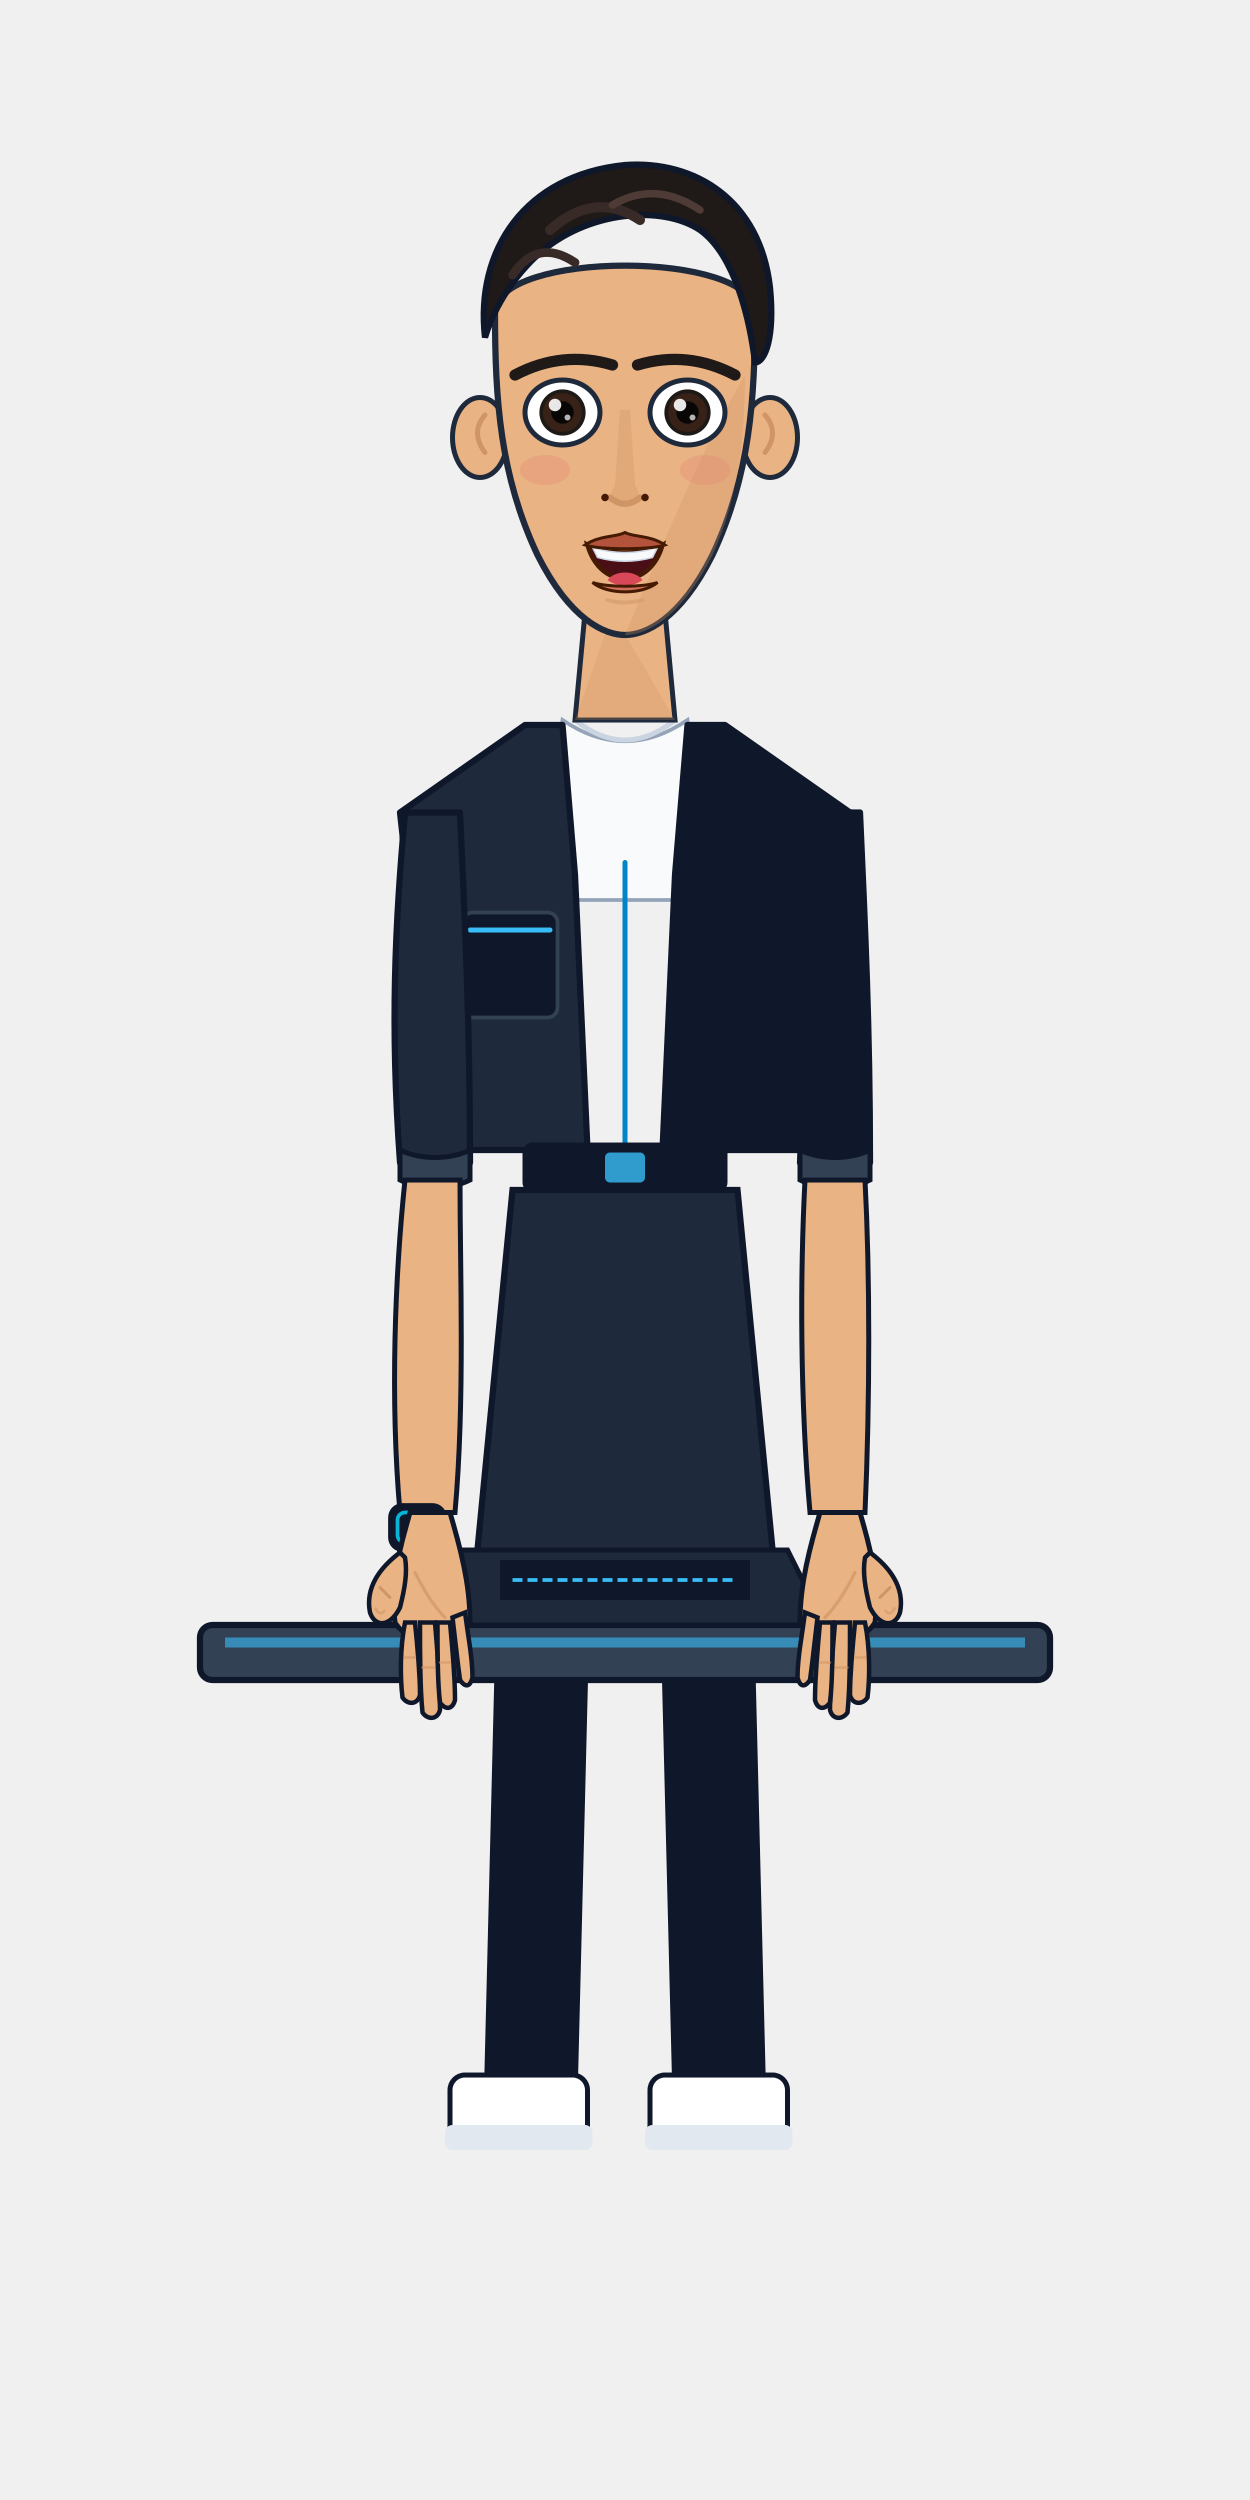
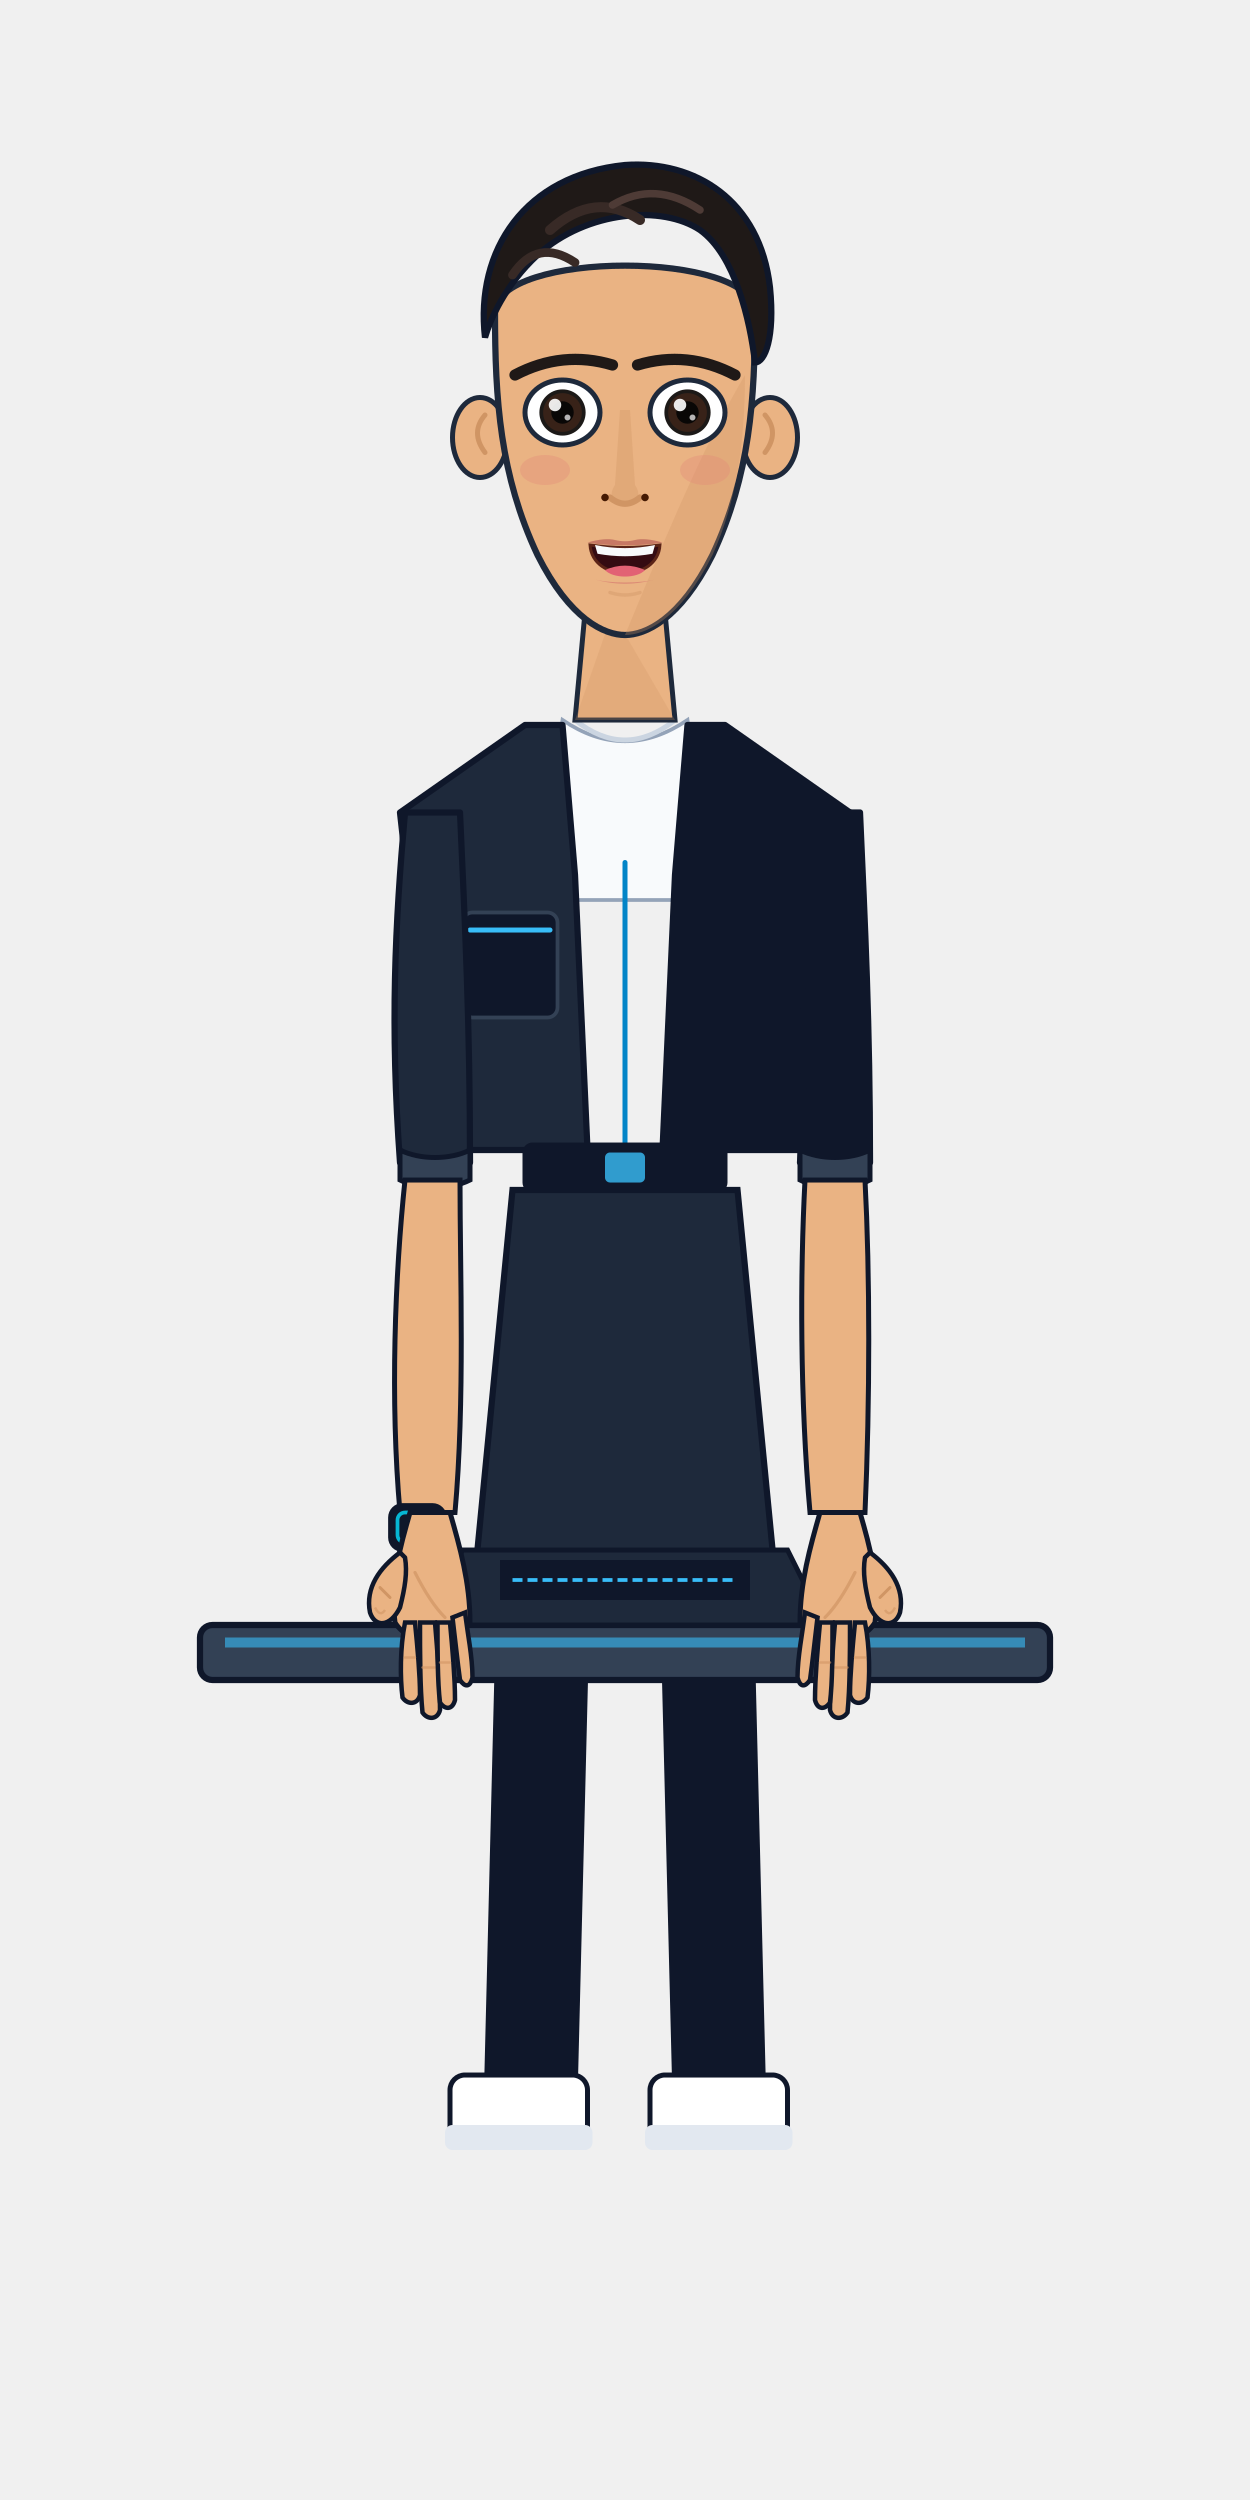
<svg xmlns="http://www.w3.org/2000/svg" viewBox="0 50 500 1000" width="500" height="1000">
  <g id="modern_character_root">
    <path d="M 205 526 L 295 526 L 310 680 L 190 680 Z" fill="#1e293b" stroke="#0f172a" stroke-width="2.5" />
    <path d="M 200 680 L 235 680 L 230 880 L 195 880 Z" fill="#0f172a" stroke="#0f172a" stroke-width="2.5" />
    <path d="M 265 680 L 300 680 L 305 880 L 270 880 Z" fill="#0f172a" stroke="#0f172a" stroke-width="2.5" />
    <rect x="180" y="880" width="55" height="28" rx="6" fill="#ffffff" stroke="#0f172a" stroke-width="2" />
    <rect x="178" y="900" width="59" height="10" rx="3" fill="#e2e8f0" />
    <rect x="260" y="880" width="55" height="28" rx="6" fill="#ffffff" stroke="#0f172a" stroke-width="2" />
    <rect x="258" y="900" width="59" height="10" rx="3" fill="#e2e8f0" />
    <rect x="80" y="700" width="340" height="22" rx="5" fill="#334155" stroke="#0f172a" stroke-width="2.5" />
    <rect x="90" y="705" width="320" height="4" fill="#38bdf8" opacity="0.6" />
    <polygon points="170,700 330,700 315,670 185,670" fill="#1e293b" stroke="#0f172a" stroke-width="2" />
    <rect x="200" y="674" width="100" height="16" fill="#0f172a" />
    <line x1="205" y1="682" x2="295" y2="682" stroke="#38bdf8" stroke-width="1.5" stroke-dasharray="4,2" />
    <path d="M 225 338 Q 250 355 275 338 L 285 410 L 215 410 Z" fill="#f8fafc" stroke="#94a3b8" stroke-width="1.5" />
    <path d="M 230 338 Q 250 354 270 338" stroke="#cbd5e1" stroke-width="2" fill="none" />
    <path d="M 210 340 L 160 375 L 175 510 L 235 510 L 230 400 L 225 340 Z" fill="#1e293b" stroke="#0f172a" stroke-width="2.5" stroke-linejoin="round" />
    <path d="M 290 340 L 340 375 L 325 510 L 265 510 L 270 400 L 275 340 Z" fill="#0f172a" stroke="#0f172a" stroke-width="2.5" stroke-linejoin="round" />
    <line x1="250" y1="395" x2="250" y2="510" stroke="#0284c7" stroke-width="2" stroke-linecap="round" />
    <rect x="185" y="415" width="38" height="42" rx="4" fill="#0f172a" stroke="#334155" stroke-width="1.5" />
    <line x1="188" y1="422" x2="220" y2="422" stroke="#38bdf8" stroke-width="2" stroke-linecap="round" />
    <rect x="210" y="508" width="80" height="18" rx="3" fill="#0f172a" stroke="#0f172a" stroke-width="2" />
    <rect x="242" y="511" width="16" height="12" rx="2" fill="#38bdf8" opacity="0.8" />
    <path d="M 162 375 C 158 420, 156 460, 160 515 C 168 518, 182 518, 188 515 C 188 460, 186 420, 184 375 Z" fill="#1e293b" stroke="#0f172a" stroke-width="2.5" stroke-linejoin="round" />
    <path d="M 160 510 C 168 514, 180 514, 188 510 L 188 522 C 180 526, 168 526, 160 522 Z" fill="#334155" stroke="#0f172a" stroke-width="2" />
    <path d="M 162 522 C 158 560, 156 610, 160 655 L 182 655 C 186 610, 184 560, 184 522 Z" fill="#eab383" stroke="#0f172a" stroke-width="2" />
    <rect x="156" y="652" width="22" height="18" rx="5" fill="#0f172a" stroke="#0f172a" stroke-width="1.5" />
    <rect x="159" y="655" width="16" height="12" rx="3" fill="#0f172a" stroke="#06b6d4" stroke-width="1.5" />
    <circle cx="167" cy="661" r="3" fill="#06b6d4" opacity="0.85" />
    <g id="human_hand_l" transform="translate(164, 655) scale(1, 1)">
      <path d="M 0 0 C -4 14, -8 28, -6 44 C 0 54, 18 54, 24 44 C 24 28, 20 14, 16 0 Z" fill="#eab383" stroke="#0f172a" stroke-width="2" />
      <path d="M -4 16 C -12 22, -18 30, -16 40 C -14 46, -8 46, -4 38 C -2 30, -1 24, -2 18 Z" fill="#eab383" stroke="#0f172a" stroke-width="1.8" stroke-linejoin="round" />
      <line x1="-12" y1="30" x2="-8" y2="34" stroke="#d09564" stroke-width="1.2" stroke-linecap="round" />
      <path d="M -14 38 Q -12 42 -10 39" stroke="#d09564" stroke-width="1" fill="none" opacity="0.6" />
      <path d="M -2 44 C -4 54, -4 66, -3 74 C -1 77, 3 77, 4 73 C 4 65, 3 54, 2 44 Z" fill="#eab383" stroke="#0f172a" stroke-width="1.8" />
      <line x1="-2" y1="58" x2="2" y2="58" stroke="#d09564" stroke-width="1" stroke-linecap="round" opacity="0.6" />
      <path d="M 4 44 C 4 56, 4 70, 5 80 C 7 83, 11 83, 12 79 C 12 69, 11 56, 10 44 Z" fill="#eab383" stroke="#0f172a" stroke-width="1.8" />
      <line x1="5" y1="62" x2="10" y2="62" stroke="#d09564" stroke-width="1" stroke-linecap="round" opacity="0.6" />
      <path d="M 11 44 C 11 55, 11 68, 12 76 C 14 79, 17 79, 18 75 C 18 66, 17 55, 16 44 Z" fill="#eab383" stroke="#0f172a" stroke-width="1.8" />
      <line x1="12" y1="60" x2="16" y2="60" stroke="#d09564" stroke-width="1" stroke-linecap="round" opacity="0.6" />
      <path d="M 17 42 C 18 50, 19 60, 20 67 C 22 70, 24 70, 25 66 C 25 58, 23 48, 22 40 Z" fill="#eab383" stroke="#0f172a" stroke-width="1.8" />
      <path d="M 2 24 C 6 32, 10 38, 14 42" stroke="#d09564" stroke-width="1.3" fill="none" stroke-linecap="round" opacity="0.7" />
    </g>
    <path d="M 315 375 C 320 420, 324 460, 320 515 C 328 518, 342 518, 348 515 C 348 460, 346 420, 344 375 Z" fill="#0f172a" stroke="#0f172a" stroke-width="2.5" stroke-linejoin="round" />
    <path d="M 320 510 C 328 514, 340 514, 348 510 L 348 522 C 340 526, 328 526, 320 522 Z" fill="#334155" stroke="#0f172a" stroke-width="2" />
    <path d="M 322 522 C 320 560, 320 610, 324 655 L 346 655 C 348 610, 348 560, 346 522 Z" fill="#eab383" stroke="#0f172a" stroke-width="2" />
    <g id="human_hand_r" transform="translate(344, 655) scale(-1, 1)">
      <path d="M 0 0 C -4 14, -8 28, -6 44 C 0 54, 18 54, 24 44 C 24 28, 20 14, 16 0 Z" fill="#eab383" stroke="#0f172a" stroke-width="2" />
      <path d="M -4 16 C -12 22, -18 30, -16 40 C -14 46, -8 46, -4 38 C -2 30, -1 24, -2 18 Z" fill="#eab383" stroke="#0f172a" stroke-width="1.8" stroke-linejoin="round" />
      <line x1="-12" y1="30" x2="-8" y2="34" stroke="#d09564" stroke-width="1.2" stroke-linecap="round" />
      <path d="M -14 38 Q -12 42 -10 39" stroke="#d09564" stroke-width="1" fill="none" opacity="0.6" />
      <path d="M -2 44 C -4 54, -4 66, -3 74 C -1 77, 3 77, 4 73 C 4 65, 3 54, 2 44 Z" fill="#eab383" stroke="#0f172a" stroke-width="1.8" />
      <line x1="-2" y1="58" x2="2" y2="58" stroke="#d09564" stroke-width="1" stroke-linecap="round" opacity="0.6" />
      <path d="M 4 44 C 4 56, 4 70, 5 80 C 7 83, 11 83, 12 79 C 12 69, 11 56, 10 44 Z" fill="#eab383" stroke="#0f172a" stroke-width="1.8" />
      <line x1="5" y1="62" x2="10" y2="62" stroke="#d09564" stroke-width="1" stroke-linecap="round" opacity="0.6" />
      <path d="M 11 44 C 11 55, 11 68, 12 76 C 14 79, 17 79, 18 75 C 18 66, 17 55, 16 44 Z" fill="#eab383" stroke="#0f172a" stroke-width="1.8" />
      <line x1="12" y1="60" x2="16" y2="60" stroke="#d09564" stroke-width="1" stroke-linecap="round" opacity="0.6" />
      <path d="M 17 42 C 18 50, 19 60, 20 67 C 22 70, 24 70, 25 66 C 25 58, 23 48, 22 40 Z" fill="#eab383" stroke="#0f172a" stroke-width="1.8" />
      <path d="M 2 24 C 6 32, 10 38, 14 42" stroke="#d09564" stroke-width="1.3" fill="none" stroke-linecap="round" opacity="0.7" />
    </g>
    <path d="M 234 295 L 230 338 L 270 338 L 266 295 Z" fill="#eab383" stroke="#1e293b" stroke-width="2" />
    <path d="M 245 295 L 230 338 L 270 338 Z" fill="#d09564" opacity="0.25" />
    <ellipse cx="192" cy="225" rx="11" ry="16" fill="#eab383" stroke="#1e293b" stroke-width="2" />
    <path d="M 194 216 Q 188 223 194 231" stroke="#d09564" stroke-width="2" fill="none" stroke-linecap="round" />
    <ellipse cx="308" cy="225" rx="11" ry="16" fill="#eab383" stroke="#1e293b" stroke-width="2" />
    <path d="M 306 216 Q 312 223 306 231" stroke="#d09564" stroke-width="2" fill="none" stroke-linecap="round" />
    <path d="M 198 175               C 198 150, 302 150, 302 175               C 302 210, 300 240, 285 272               C 272 298, 258 304, 250 304               C 242 304, 228 298, 215 272               C 200 240, 198 210, 198 175 Z" fill="#eab383" stroke="#1e293b" stroke-width="2.5" />
    <path d="M 250 304 C 258 304, 272 298, 285 272 C 295 250, 298 225, 298 200 C 280 230, 260 280, 250 304 Z" fill="#d09564" opacity="0.3" />
    <ellipse cx="218" cy="238" rx="10" ry="6" fill="#e28878" opacity="0.35" />
    <ellipse cx="282" cy="238" rx="10" ry="6" fill="#e28878" opacity="0.35" />
    <path d="M 194 185              C 190 150, 210 120, 250 116              C 278 114, 304 130, 308 165              C 310 185, 306 195, 302 195              C 300 178, 294 152, 280 142              C 265 132, 235 134, 215 152              C 202 164, 196 178, 194 185 Z" fill="#1f1917" stroke="#0f172a" stroke-width="2.5" />
    <path d="M 220 142 Q 238 126 256 138" stroke="#382a26" stroke-width="4" stroke-linecap="round" fill="none" />
    <path d="M 245 132 Q 262 122 280 134" stroke="#4e3b36" stroke-width="3" stroke-linecap="round" fill="none" />
    <path d="M 205 160 Q 215 145 230 155" stroke="#382a26" stroke-width="3.5" stroke-linecap="round" fill="none" />
    <path d="M 206 200 Q 225 190 245 196" stroke="#1f1917" stroke-width="4.5" stroke-linecap="round" fill="none" />
    <path d="M 255 196 Q 275 190 294 200" stroke="#1f1917" stroke-width="4.5" stroke-linecap="round" fill="none" />
    <ellipse cx="225" cy="215" rx="15" ry="13" fill="#ffffff" stroke="#1e293b" stroke-width="2" />
    <circle cx="225" cy="215" r="8.5" fill="#382218" stroke="#1c1917" stroke-width="1.5" />
    <circle cx="225" cy="215" r="4.5" fill="#090706" />
    <circle cx="222" cy="212" r="2.5" fill="#ffffff" opacity="0.9" />
    <circle cx="227" cy="217" r="1.2" fill="#ffffff" opacity="0.7" />
    <ellipse cx="275" cy="215" rx="15" ry="13" fill="#ffffff" stroke="#1e293b" stroke-width="2" />
    <circle cx="275" cy="215" r="8.5" fill="#382218" stroke="#1c1917" stroke-width="1.5" />
    <circle cx="275" cy="215" r="4.5" fill="#090706" />
    <circle cx="272" cy="212" r="2.5" fill="#ffffff" opacity="0.9" />
    <circle cx="277" cy="217" r="1.2" fill="#ffffff" opacity="0.7" />
    <path d="M 248 214 L 246 244 Q 242 250 250 252 Q 258 250 254 244 L 252 214" fill="#d09564" opacity="0.35" />
    <path d="M 244 249 Q 250 254 256 249" stroke="#d09564" stroke-width="2.5" stroke-linecap="round" fill="none" />
    <circle cx="242" cy="249" r="1.5" fill="#451a03" />
    <circle cx="258" cy="249" r="1.5" fill="#451a03" />
-     <path d="M 235 268 C 240 286, 260 286, 265 268 C 258 272, 242 272, 235 268 Z" fill="#4a0e17" stroke="#451a03" stroke-width="1.8" />
-     <path d="M 237 269 Q 250 273 263 269 L 261 273 Q 250 276 239 273 Z" fill="#f8fafc" stroke="#cbd5e1" stroke-width="0.6" />
-     <path d="M 243 282 C 246 278, 254 278, 257 282 C 253 285, 247 285, 243 282 Z" fill="#d94858" />
-     <path d="M 234 268 C 240 264, 246 265, 250 263 C 254 265, 260 264, 266 268 C 260 270, 240 270, 234 268 Z" fill="#b4533c" stroke="#451a03" stroke-width="1.2" />
-     <path d="M 237 283 C 243 288, 257 288, 263 283 C 257 285, 243 285, 237 283 Z" fill="#cf705c" stroke="#451a03" stroke-width="1.2" />
-     <path d="M 243 290 Q 250 292 257 290" stroke="#d09564" stroke-width="1.6" fill="none" opacity="0.5" stroke-linecap="round" />
+     <path d="M 235 267 Q 242 265 246 266 Q 250 267 254 266 Q 258 265 265 267 C 258 268.5, 242 268.5, 235 267 Z" fill="#c77864" />
+     <path d="M 236 268 Q 250 270 264 268 C 263 283, 237 283, 236 268 Z" fill="#350b12" stroke="#5c2417" stroke-width="1.2" />
+     <path d="M 238 268 Q 250 270.5 262 268 L 261 271.5 Q 250 273.5 239 271.5 Z" fill="#f8fafc" />
+     <path d="M 242 278 Q 250 274.5 258 278 C 255 281.5, 245 281.5, 242 278 Z" fill="#e26274" />
+     <path d="M 237 281.5 Q 250 285.5 263 281.5 C 257 283.5, 243 283.5, 237 281.5 Z" fill="#dc8a75" />
+     <path d="M 244 287 Q 250 289 256 287" stroke="#d09564" stroke-width="1.4" fill="none" opacity="0.4" stroke-linecap="round" />
  </g>
</svg>
